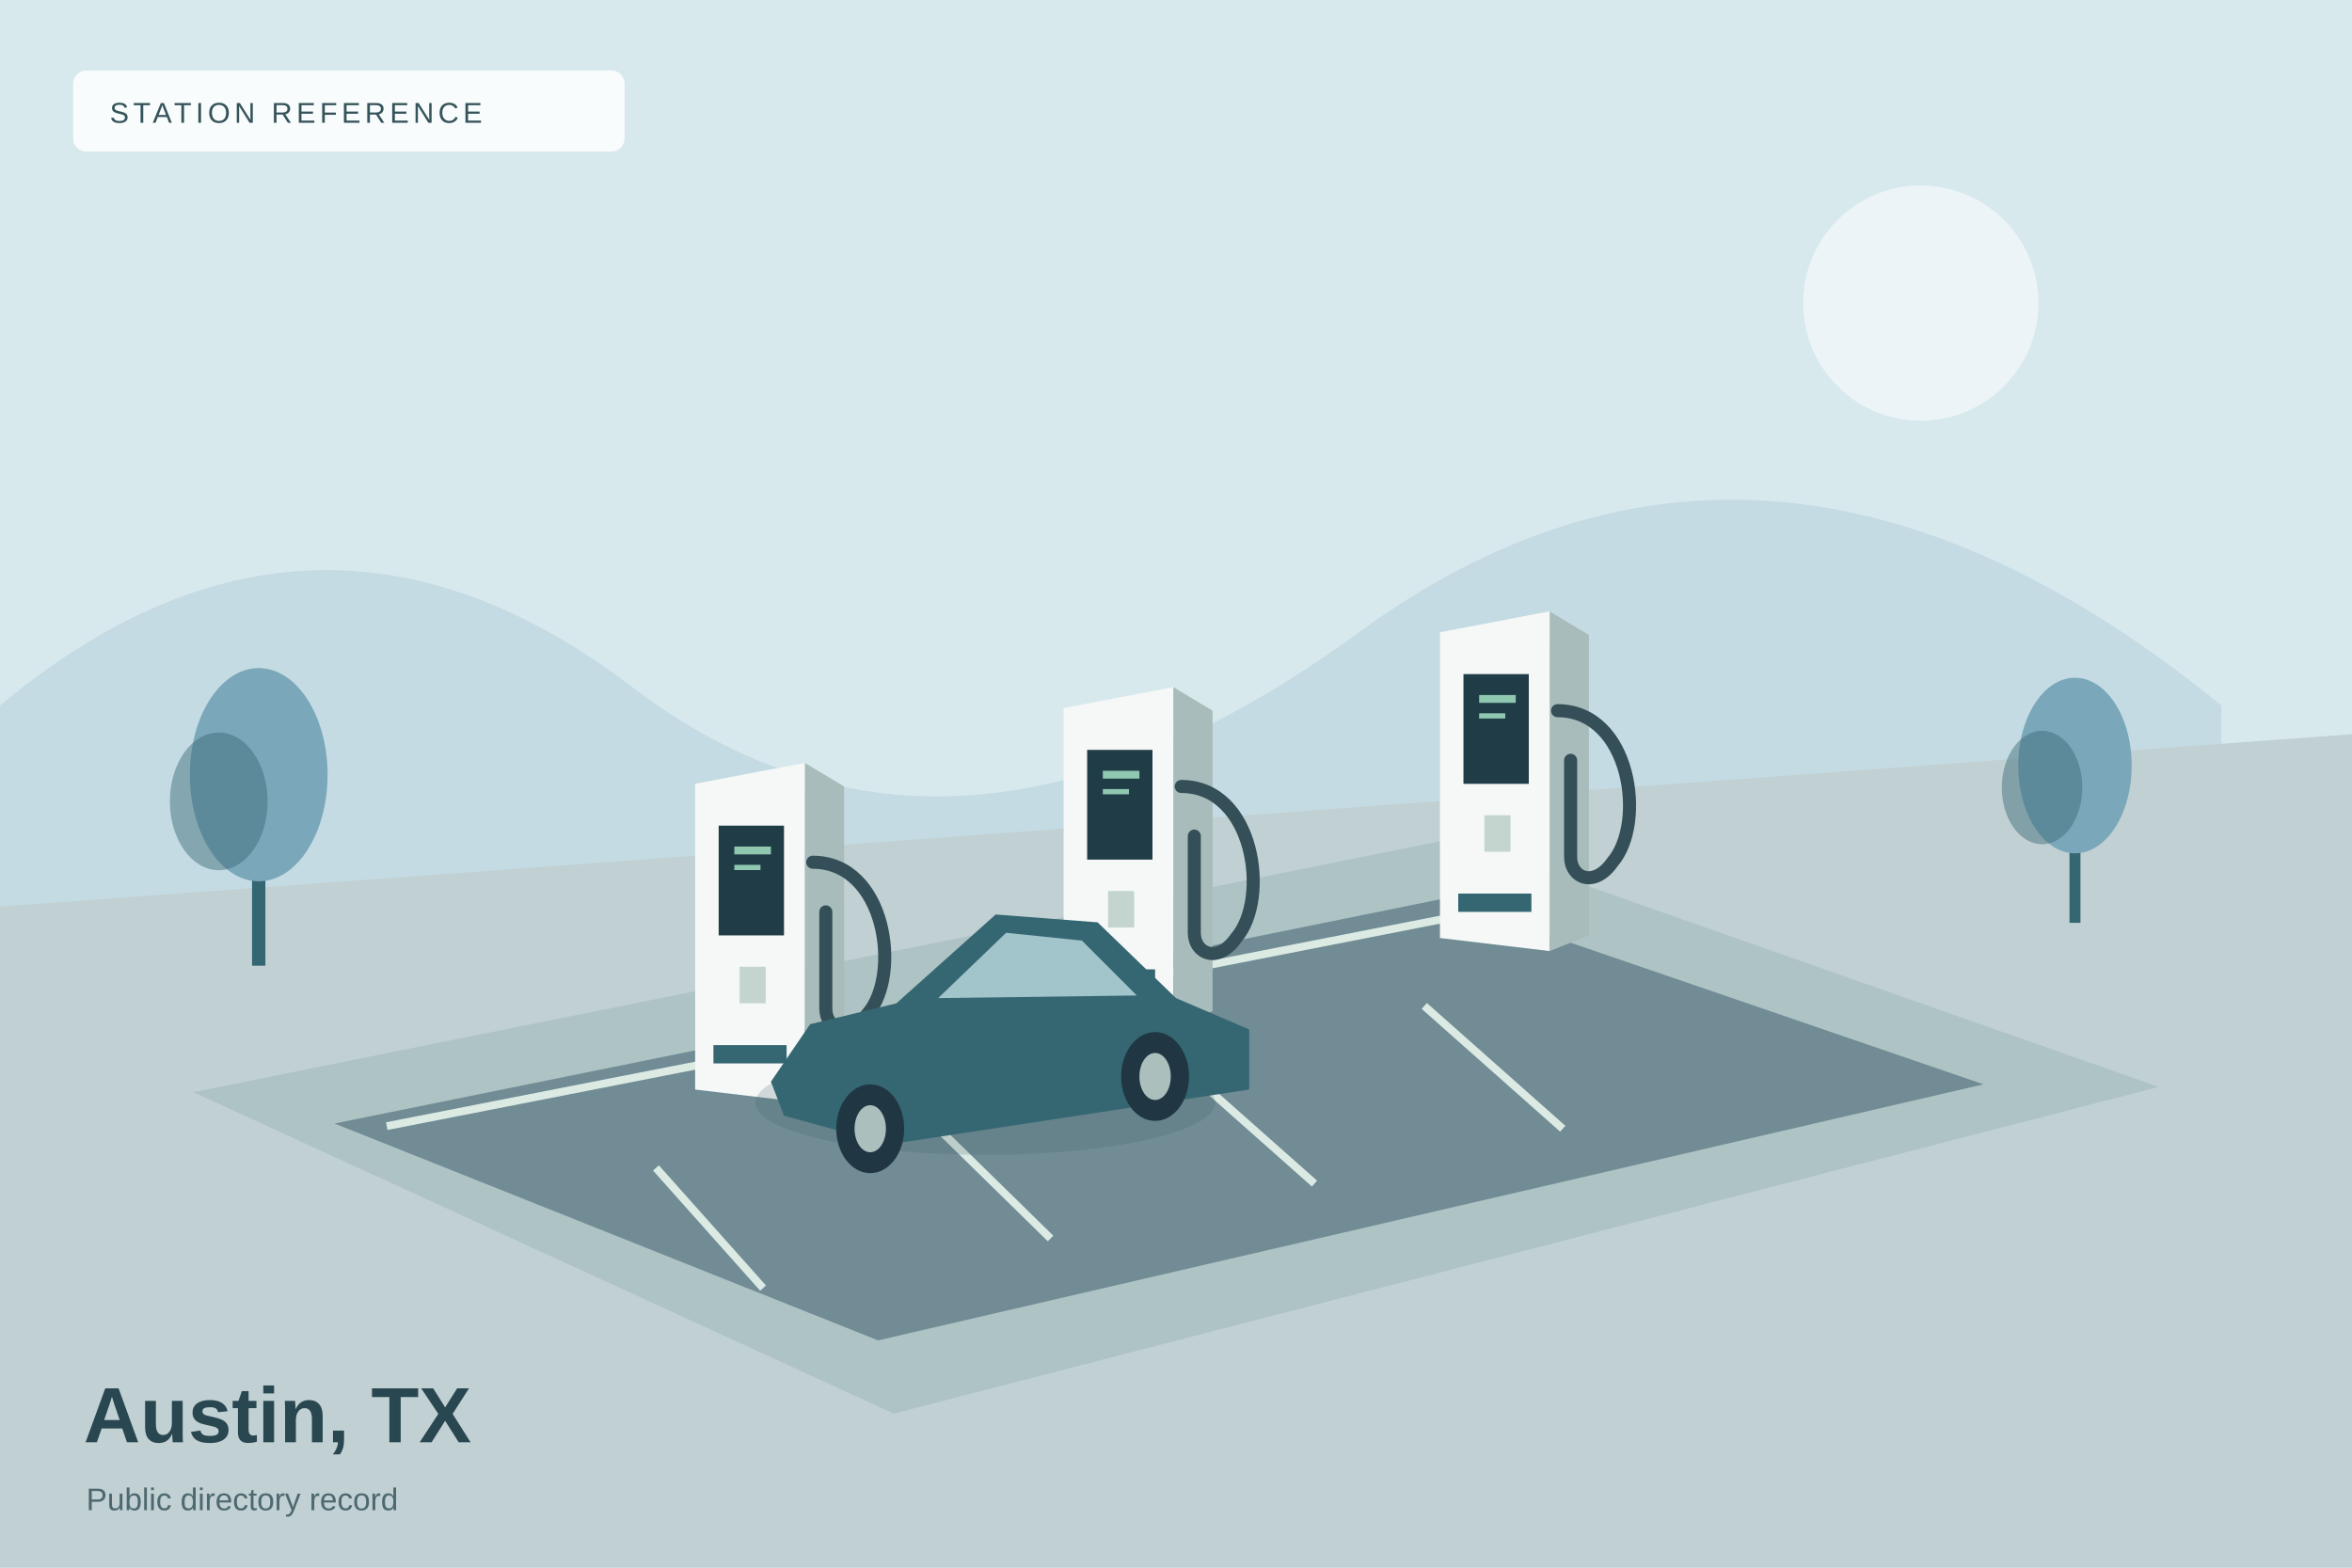
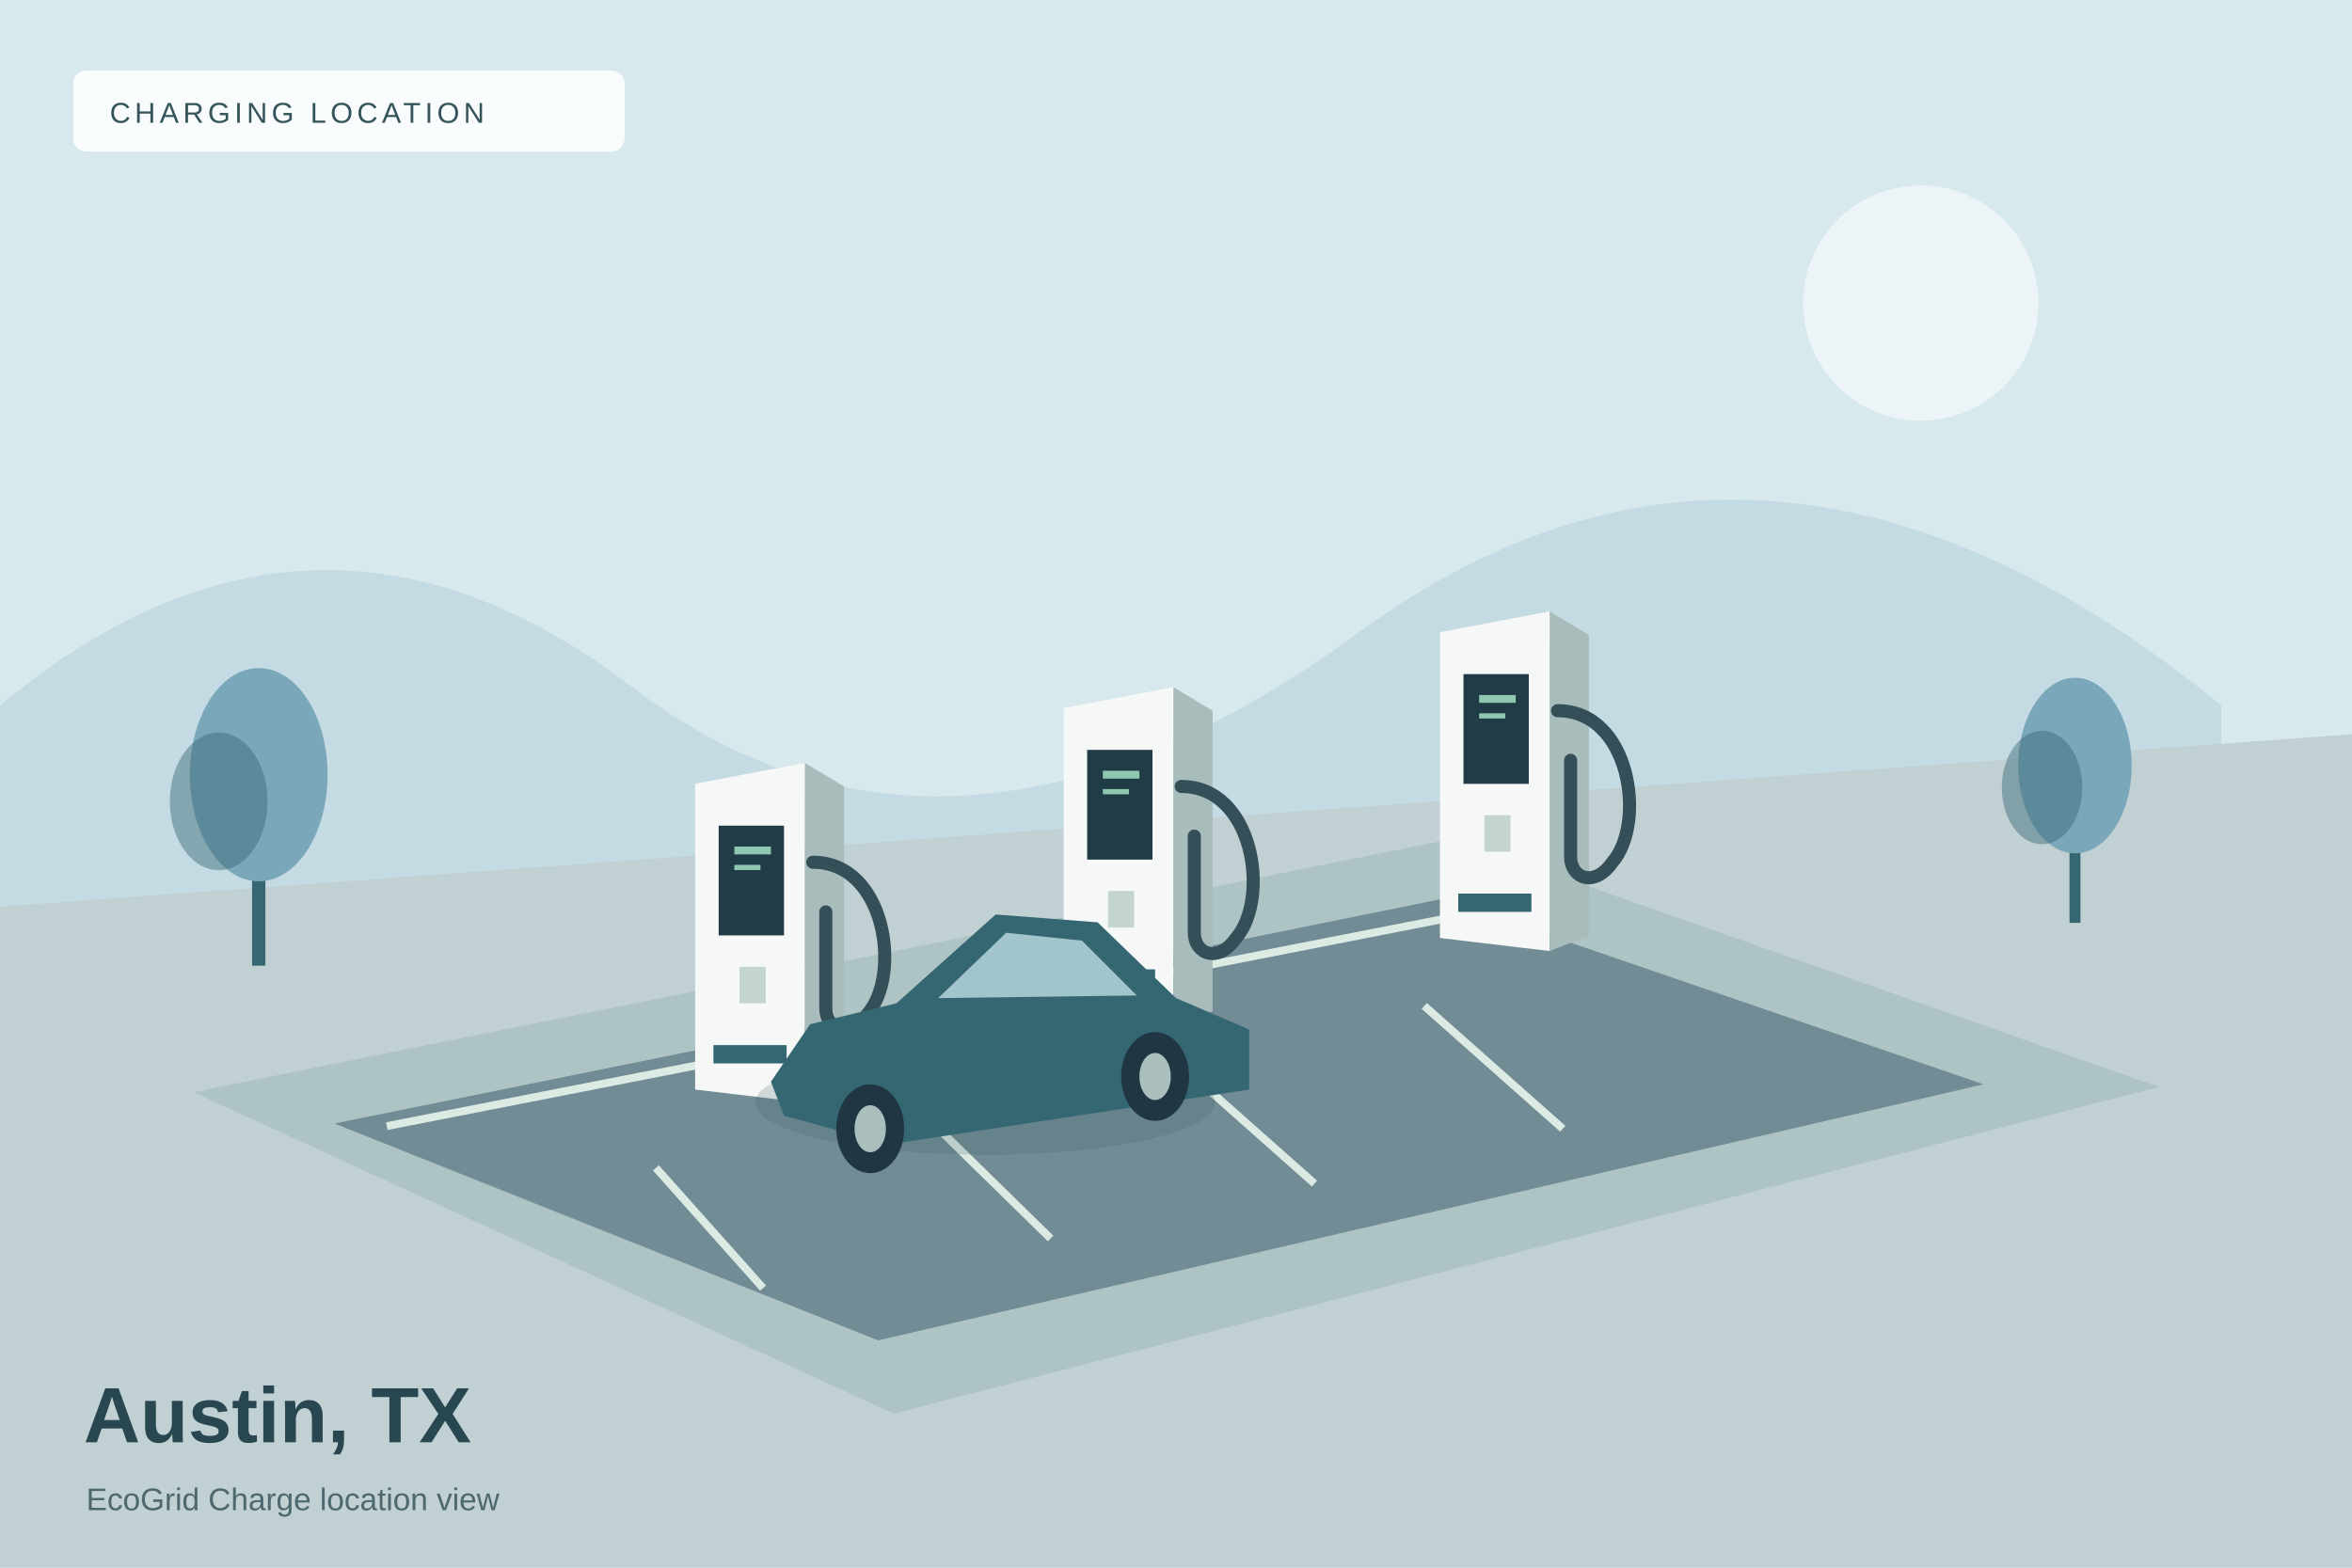
- <svg xmlns="http://www.w3.org/2000/svg" viewBox="0 0 900 600" role="img" aria-label="Station reference for Austin, TX">
+ <svg xmlns="http://www.w3.org/2000/svg" viewBox="0 0 900 600" role="img" aria-label="Charging location in Austin, TX">
  <rect width="900" height="600" fill="#d8e9ee" />
  <circle cx="735" cy="116" r="45" fill="#fff" opacity=".5" />
  <path d="M0 270Q120 170 242 263T520 242T850 270V370H0Z" fill="#7ba7ba" opacity=".22" />
  <path d="M0 347 900 281v319H0Z" fill="#c1d0d2" />
  <path d="m74 418 482-97 270 95-484 125Z" fill="#a9bfc0" opacity=".8" />
  <path d="m128 430 424-86 207 71-423 98z" fill="#718c95" />
  <path d="m148 431 408-80m-305 96 41 46m61-67 49 48m48-68 53 47m42-68 53 47" fill="none" stroke="#e8f4ec" stroke-width="3" opacity=".9" />
  <g transform="translate(99 305) scale(0.85)">
    <path d="M0 0v76" stroke="#356773" stroke-width="6" />
    <ellipse cx="0" cy="-10" rx="31" ry="48" fill="#7ba7ba" />
    <ellipse cx="-18" cy="2" rx="22" ry="31" fill="#356773" opacity=".45" />
  </g>
  <g transform="translate(794 300) scale(0.7)">
    <path d="M0 0v76" stroke="#356773" stroke-width="6" />
    <ellipse cx="0" cy="-10" rx="31" ry="48" fill="#7ba7ba" />
    <ellipse cx="-18" cy="2" rx="22" ry="31" fill="#356773" opacity=".45" />
  </g>
  <g transform="translate(266 300)">
    <path d="m0 0 42-8 15 9-42 9z" fill="#dce7e7" />
    <path d="M0 0v117l42 5V-8Z" fill="#f5f8f7" />
    <path d="m42-8 15 9v115l-15 6z" fill="#a8bcbb" />
    <path d="M9 16h25v42H9z" fill="#203d47" />
    <path d="M15 24h14v3H15zm0 7h10v2H15z" fill="#8fc7b1" />
    <path d="M7 100h28v7H7z" fill="#356773" />
    <path d="M45 30c28 0 34 43 21 58-7 10-16 6-16-2V49" fill="none" stroke="#344f58" stroke-width="5" stroke-linecap="round" />
    <path d="M17 70h10v14H17z" fill="#c4d5d0" />
  </g>
  <g transform="translate(407 271)">
    <path d="m0 0 42-8 15 9-42 9z" fill="#dce7e7" />
    <path d="M0 0v117l42 5V-8Z" fill="#f5f8f7" />
    <path d="m42-8 15 9v115l-15 6z" fill="#a8bcbb" />
    <path d="M9 16h25v42H9z" fill="#203d47" />
    <path d="M15 24h14v3H15zm0 7h10v2H15z" fill="#8fc7b1" />
    <path d="M7 100h28v7H7z" fill="#356773" />
    <path d="M45 30c28 0 34 43 21 58-7 10-16 6-16-2V49" fill="none" stroke="#344f58" stroke-width="5" stroke-linecap="round" />
    <path d="M17 70h10v14H17z" fill="#c4d5d0" />
  </g>
  <g transform="translate(551 242)">
    <path d="m0 0 42-8 15 9-42 9z" fill="#dce7e7" />
    <path d="M0 0v117l42 5V-8Z" fill="#f5f8f7" />
    <path d="m42-8 15 9v115l-15 6z" fill="#a8bcbb" />
    <path d="M9 16h25v42H9z" fill="#203d47" />
    <path d="M15 24h14v3H15zm0 7h10v2H15z" fill="#8fc7b1" />
    <path d="M7 100h28v7H7z" fill="#356773" />
    <path d="M45 30c28 0 34 43 21 58-7 10-16 6-16-2V49" fill="none" stroke="#344f58" stroke-width="5" stroke-linecap="round" />
    <path d="M17 70h10v14H17z" fill="#c4d5d0" />
  </g>
  <g transform="translate(377 412)">
    <ellipse cx="0" cy="10" rx="88" ry="20" fill="#3b5963" opacity=".2" />
    <path d="m-82 2 15-22 33-8 38-34 39 3 30 29 28 12v23l-138 21-40-11z" fill="#356773" />
    <path d="m-18-30 26-25 29 3 21 21z" fill="#a2c4cb" />
    <ellipse cx="-44" cy="20" rx="13" ry="17" fill="#203743" />
    <ellipse cx="65" cy="0" rx="13" ry="17" fill="#203743" />
    <ellipse cx="-44" cy="20" rx="6" ry="9" fill="#abbfbd" />
    <ellipse cx="65" cy="0" rx="6" ry="9" fill="#abbfbd" />
  </g>
  <rect x="28" y="27" width="211" height="31" rx="5" fill="#fff" opacity=".85" />
-   <text x="42" y="47" fill="#35535a" font-size="11" font-family="Arial,sans-serif" letter-spacing="1.6">STATION REFERENCE</text>
+   <text x="42" y="47" fill="#35535a" font-size="11" font-family="Arial,sans-serif" letter-spacing="1.6">CHARGING LOCATION</text>
  <text x="32" y="552" fill="#294750" font-size="30" font-family="Arial,sans-serif" font-weight="600">Austin, TX</text>
-   <text x="33" y="578" fill="#4d686f" font-size="12" font-family="Arial,sans-serif">Public directory record</text>
+   <text x="33" y="578" fill="#4d686f" font-size="12" font-family="Arial,sans-serif">EcoGrid Charge location view</text>
</svg>
